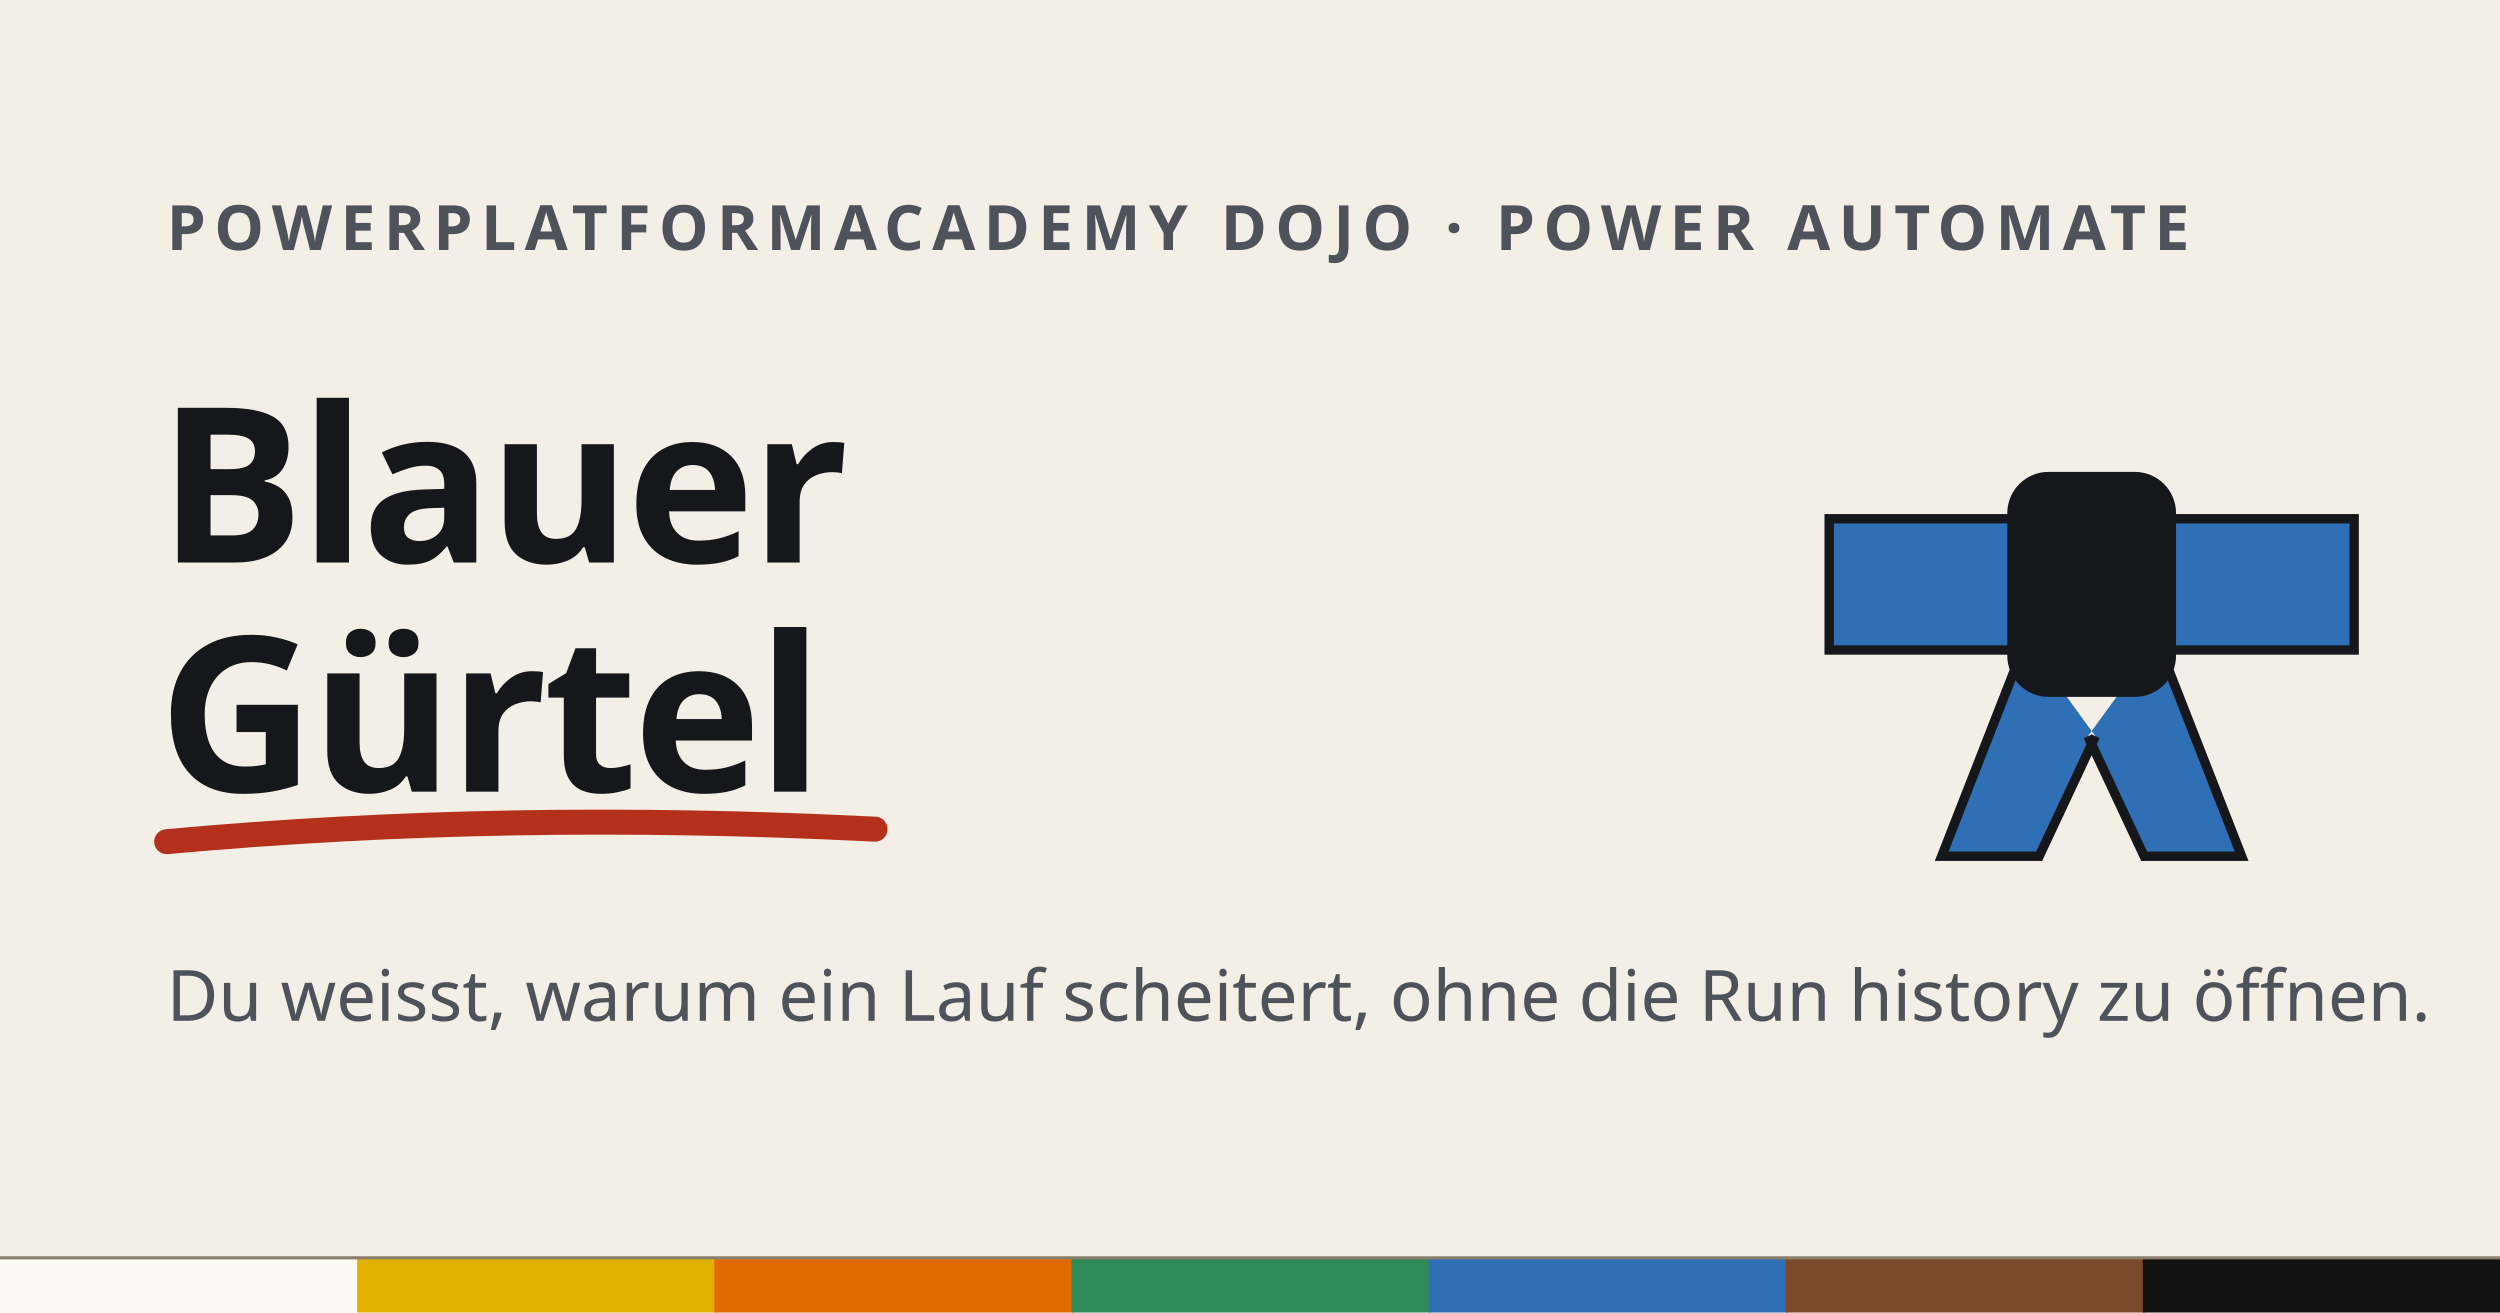
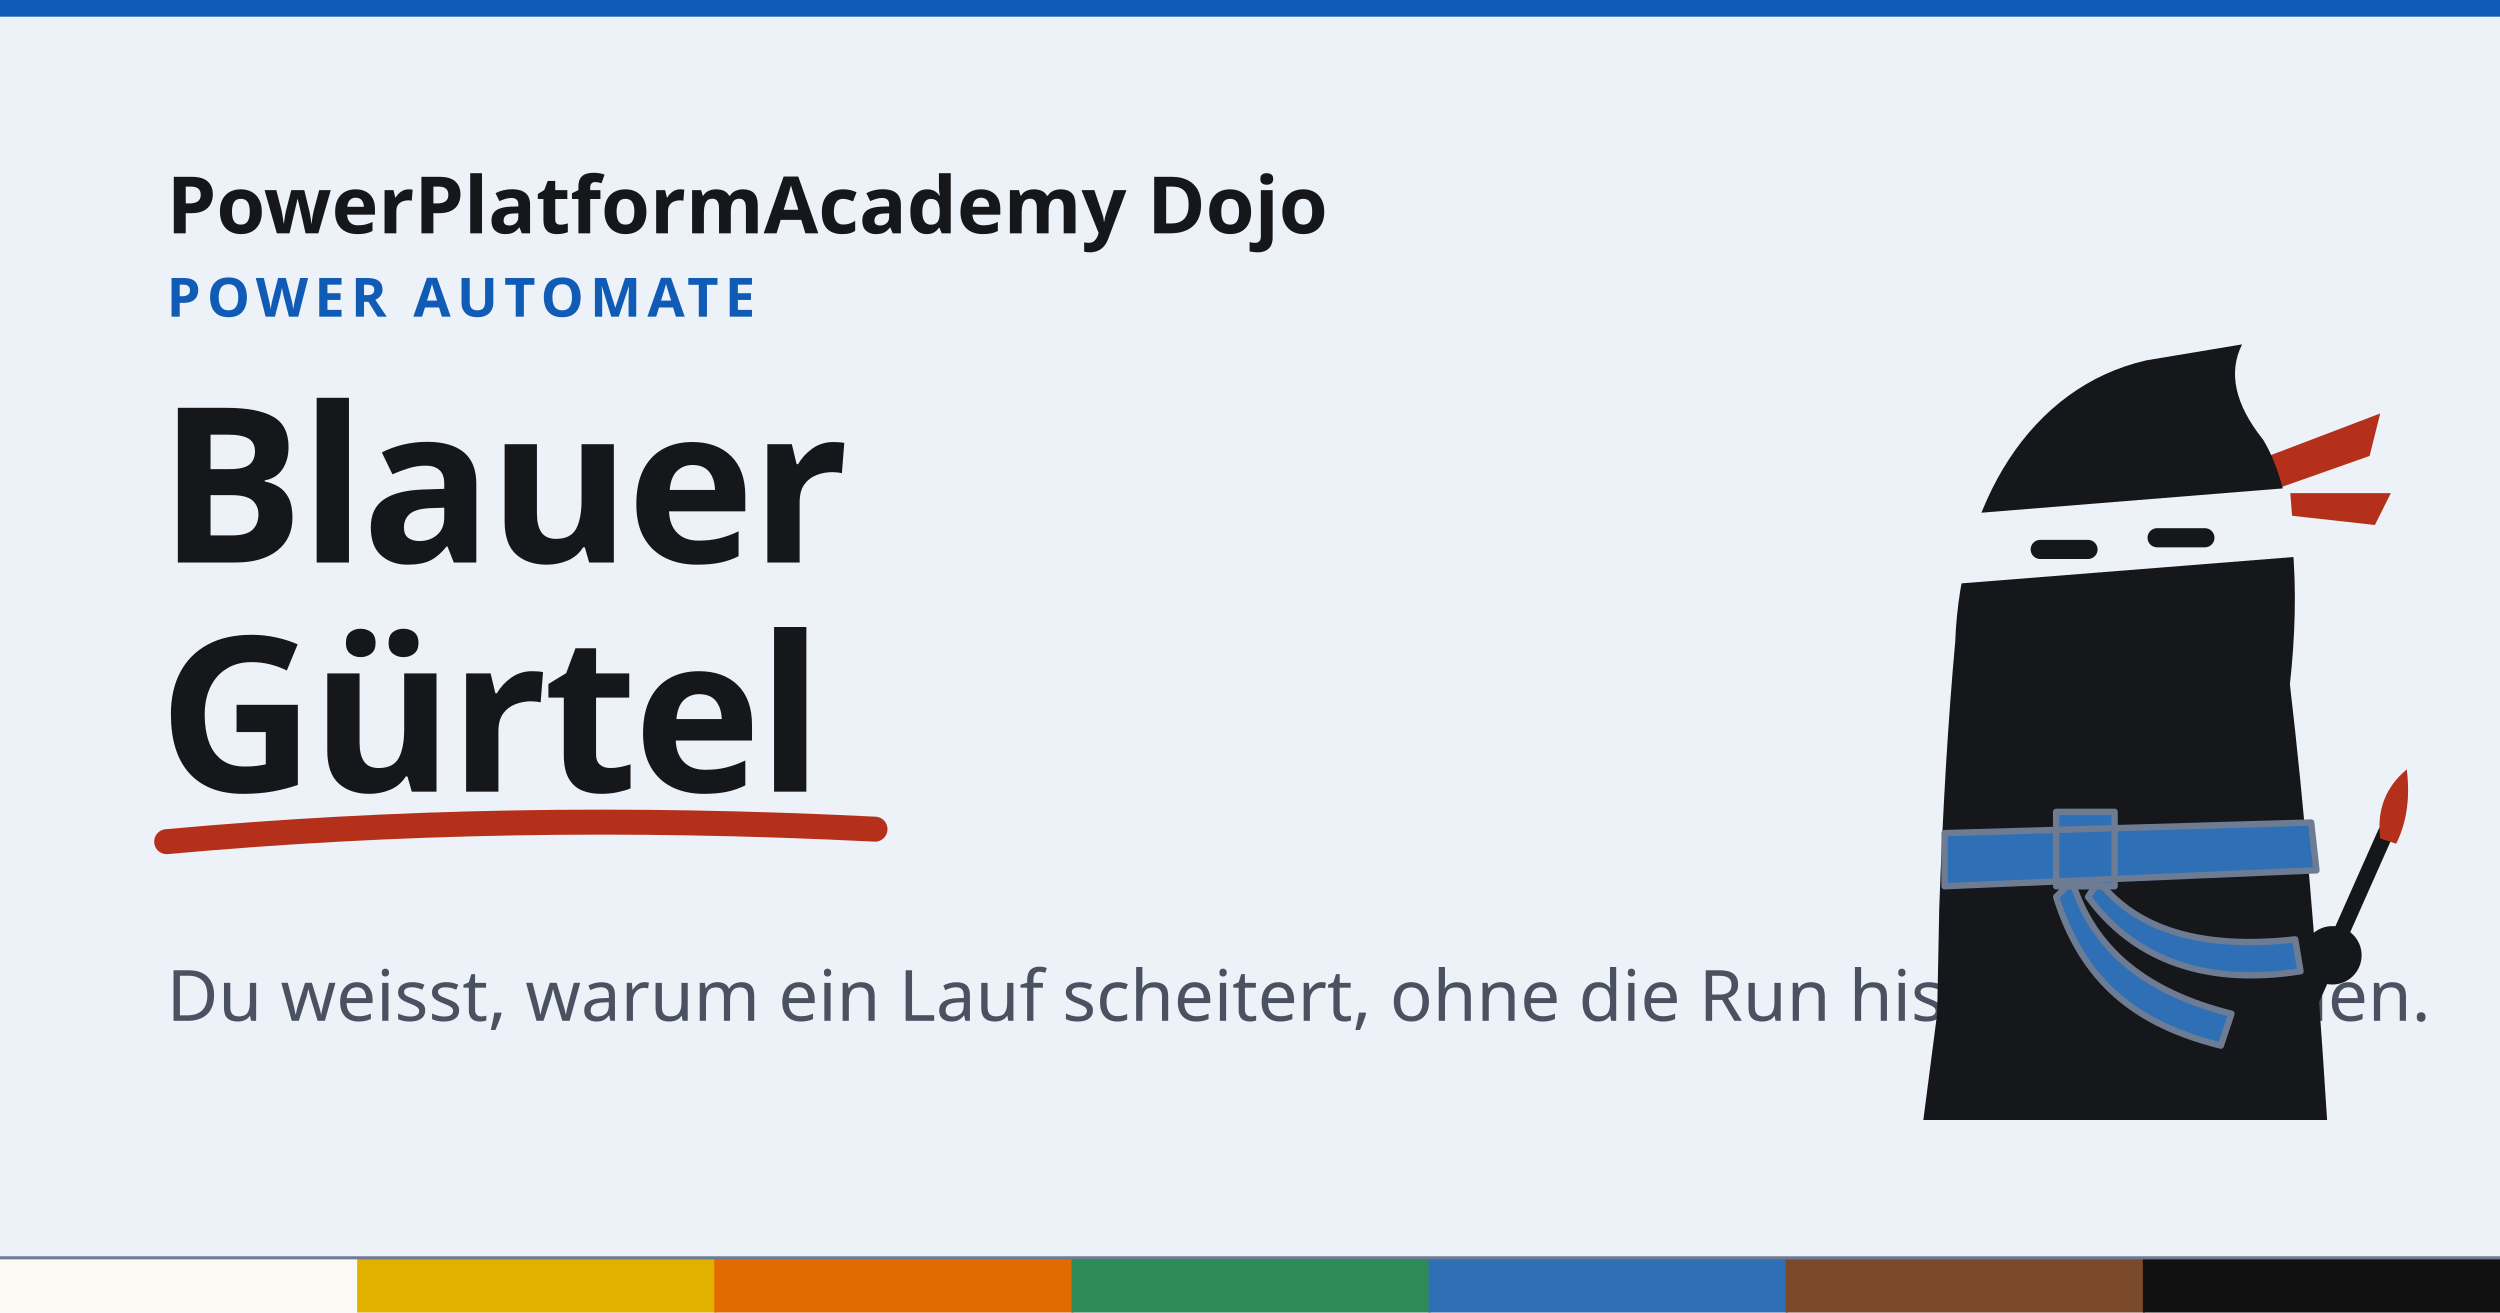
<svg xmlns="http://www.w3.org/2000/svg" width="1200" height="630" viewBox="0 0 1200 630">
-   <rect width="1200" height="630" fill="#F4EFE6" />
+   <rect width="1200" height="630" fill="#EDF2F9" />
  <rect x="0" y="604" width="172.429" height="26" fill="#FBFAF5" />
  <rect x="171.429" y="604" width="172.429" height="26" fill="#E2B100" />
  <rect x="342.857" y="604" width="172.429" height="26" fill="#E36A00" />
  <rect x="514.286" y="604" width="172.429" height="26" fill="#2E8B57" />
  <rect x="685.714" y="604" width="172.429" height="26" fill="#2F6FB5" />
  <rect x="857.143" y="604" width="172.429" height="26" fill="#7A4A2B" />
  <rect x="1028.571" y="604" width="172.429" height="26" fill="#111111" />
-   <rect x="0" y="603" width="1200" height="1.5" fill="#8A7F6C" />
-   <text x="80" y="120" font-family="Bahnschrift, 'Arial Narrow', sans-serif" font-weight="600" font-size="30" letter-spacing="4" fill="#4E525B">POWERPLATFORMACADEMY DOJO  ·  POWER AUTOMATE</text>
+   <rect x="0" y="603" width="1200" height="1.5" fill="#6E7C93" />
+   <rect x="0" y="0" width="1200" height="8" fill="#0F5BB5" />
+   <text x="80" y="112" font-family="Bahnschrift, 'Arial Narrow', sans-serif" font-weight="600" font-size="38" fill="#15171B">PowerPlatformAcademy Dojo</text>
+   <text x="80" y="152" font-family="Bahnschrift, 'Arial Narrow', sans-serif" font-weight="700" font-size="26" letter-spacing="3" fill="#0F5BB5">POWER AUTOMATE</text>
  <text x="76" y="270" font-family="Bahnschrift, 'Arial Narrow', sans-serif" font-weight="700" font-size="104" letter-spacing="-2" fill="#15171B">Blauer</text>
  <text x="76" y="380" font-family="Bahnschrift, 'Arial Narrow', sans-serif" font-weight="700" font-size="104" letter-spacing="-2" fill="#15171B">Gürtel</text>
  <path d="M80 404C190 394 300 392 420 398" fill="none" stroke="#B4301A" stroke-width="12" stroke-linecap="round" />
-   <text x="80" y="490" font-family="'Segoe UI', system-ui, sans-serif" font-size="34" fill="#4E525B">Du weisst, warum ein Lauf scheitert, ohne die Run history zu öffnen.</text>
-   <g transform="translate(860 150) scale(9)">
-     <path d="M2 11h28v7H2z" fill="#2F6FB5" stroke="#15171B" stroke-width=".5" />
-     <path d="M12.5 17.5L8 29h5.2l3-6.4M19.5 17.5L24 29h-5.2l-3-6.4" fill="#2F6FB5" stroke="#15171B" stroke-width=".5" />
-     <rect x="11.5" y="8.5" width="9" height="12" rx="2.2" fill="#15171B" />
+   <text x="80" y="490" font-family="'Segoe UI', system-ui, sans-serif" font-size="34" fill="#4A5160">Du weisst, warum ein Lauf scheitert, ohne die Run history zu öffnen.</text>
+   <g transform="translate(862 150) scale(2.55)">
+     <style>.t-koerper{fill:#15171B}.t-gesicht{fill:#EDF2F9}.t-augen{fill:none;stroke:#15171B;stroke-width:3.6;stroke-linecap:round}.t-band,.t-pinsel-spitze{fill:#B4301A}.t-guertel,.t-guertel-enden{fill:#2F6FB5;stroke:#6E7C93;stroke-width:1.2;stroke-linejoin:round}.t-pinsel-stiel{fill:none;stroke:#15171B;stroke-width:3;stroke-linecap:round}.t-hand{fill:#15171B}.t-rolle,.t-strich{display:none}</style>
+     <g class="t-figur">
+       <path class="t-band" d="M89 27l21-8-2 8-17 6zM90 34h22l-3 6-18-2z" />
+       <path class="t-koerper" d="M24 152l2.6-20 .4-20q1-28 3-50c1-26 14-48 36-53l18-3q-4 8 4 18c6 10 7 28 5 46q4 34 7 82z" />
+       <path class="t-gesicht" d="M31 38l62-5 1 13-63 5z" />
+       <path class="t-augen" d="M46 44.6h9M68 42.4h9" />
+       <g class="t-rolle">
+         <path class="t-rolle-blatt" d="M30 114h60v18H30z" />
+         <path class="t-rolle-zeilen" d="M38 120h40M38 126h28" />
+         <path class="t-rolle-enden" d="M25 111h6v24h-6zM89 111h6v24h-6z" />
+       </g>
+       <path class="t-guertel-enden" d="M52 107c4 13 14 21 30 25l-2 6c-16-4-26-12-31-28zM57 107c7 9 19 13 37 11l1 6c-19 3-32-3-40-14z" />
+       <path class="t-guertel" d="M28 98l69-2 1 9-70 3zM49 94h11v14H49z" />
+       <g class="t-pinsel">
+         <path class="t-pinsel-stiel" d="M95 134l16-36" />
+         <path class="t-pinsel-spitze" d="M110 99q-1-8 5-13 1 8-2 14z" />
+         <circle class="t-hand" cx="101" cy="121" r="5.5" />
+       </g>
+       <path class="t-strich" pathLength="1" d="M24 152l2.6-20 .4-20q1-28 3-50c1-26 14-48 36-53l18-3q-4 8 4 18c6 10 7 28 5 46q4 34 7 82z" />
+     </g>
  </g>
</svg>
